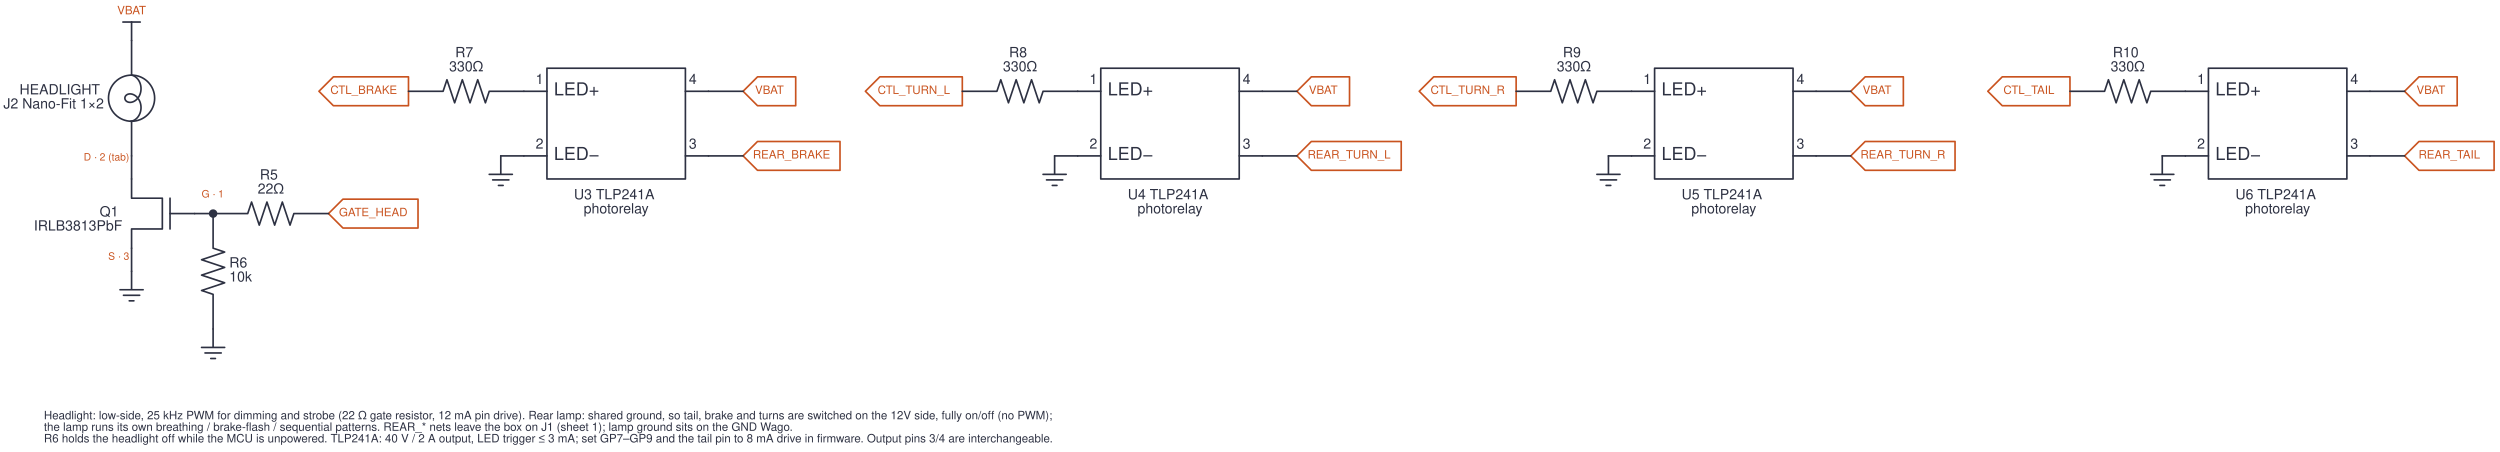
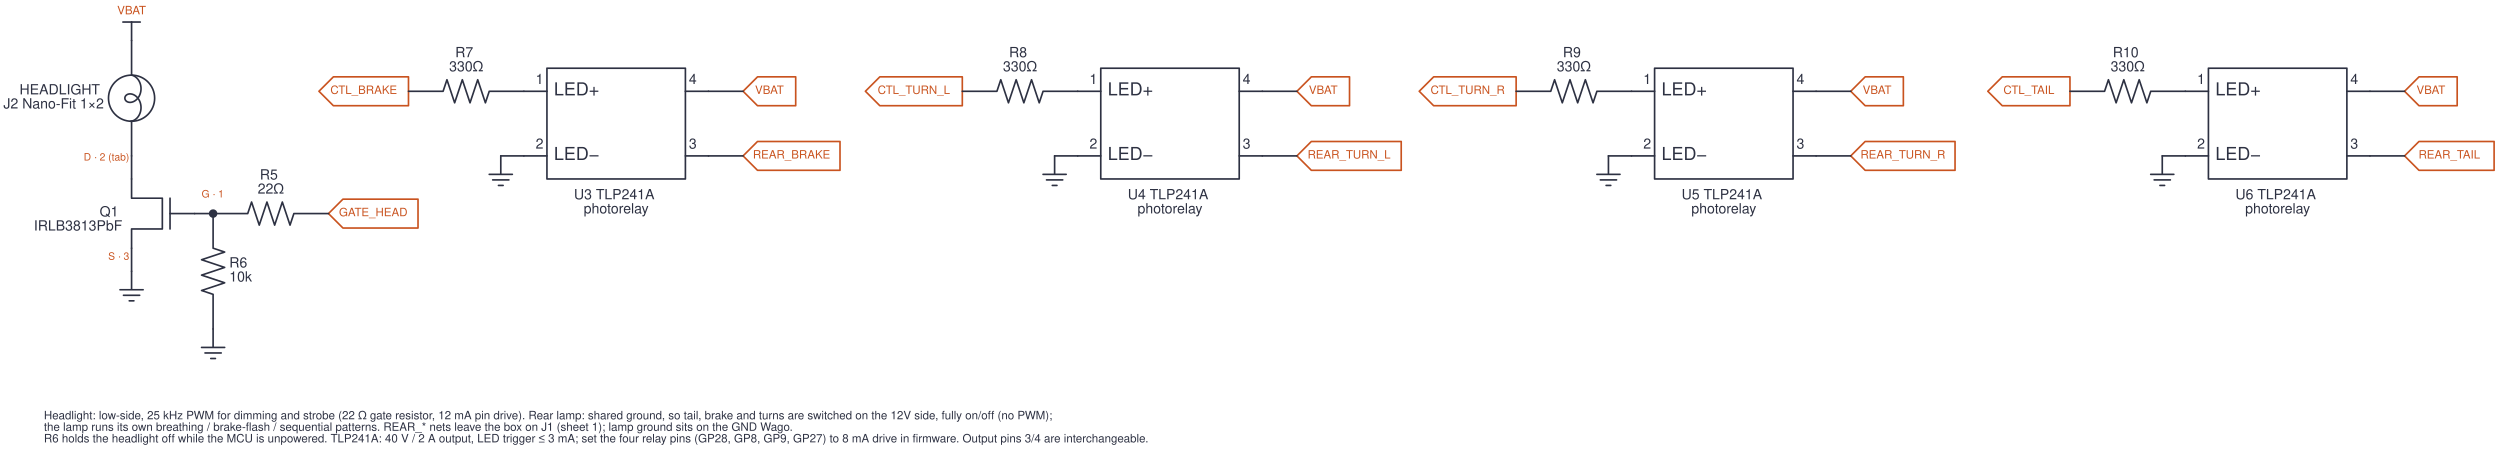
<svg xmlns="http://www.w3.org/2000/svg" xml:lang="en" height="352.1pt" width="1950.068pt" viewBox="-102.628 -103.6 1950.068 352.1" style="background-color:white;">
  <circle cx="-0" cy="-27" r="18" style="stroke:#2d3142;fill:none;stroke-width:1.3;stroke-dasharray:-;" />
  <polygon points="153.6,63 164.85,51.75 223.44,51.75 223.44,74.25 164.85,74.25 " style="stroke:#c9531f;fill:none;stroke-width:1.3;stroke-dasharray:-;stroke-linecap:round;stroke-linejoin:round;" />
  <polygon points="157.41,-43.65 216,-43.65 216,-21.15 157.41,-21.15 146.16,-32.4 " style="stroke:#c9531f;fill:none;stroke-width:1.3;stroke-dasharray:-;stroke-linecap:round;stroke-linejoin:round;" />
  <polygon points="477,-32.4 488.25,-43.65 518.04,-43.65 518.04,-21.15 488.25,-21.15 " style="stroke:#c9531f;fill:none;stroke-width:1.3;stroke-dasharray:-;stroke-linecap:round;stroke-linejoin:round;" />
  <polygon points="477,18 488.25,6.75 552.6,6.75 552.6,29.25 488.25,29.25 " style="stroke:#c9531f;fill:none;stroke-width:1.3;stroke-dasharray:-;stroke-linecap:round;stroke-linejoin:round;" />
  <polygon points="583.65,-43.65 648,-43.65 648,-21.15 583.65,-21.15 572.4,-32.4 " style="stroke:#c9531f;fill:none;stroke-width:1.3;stroke-dasharray:-;stroke-linecap:round;stroke-linejoin:round;" />
  <polygon points="909,-32.4 920.25,-43.65 950.04,-43.65 950.04,-21.15 920.25,-21.15 " style="stroke:#c9531f;fill:none;stroke-width:1.3;stroke-dasharray:-;stroke-linecap:round;stroke-linejoin:round;" />
  <polygon points="909,18 920.25,6.75 990.36,6.75 990.36,29.25 920.25,29.25 " style="stroke:#c9531f;fill:none;stroke-width:1.3;stroke-dasharray:-;stroke-linecap:round;stroke-linejoin:round;" />
  <polygon points="1015.65,-43.65 1080,-43.65 1080,-21.15 1015.65,-21.15 1004.4,-32.4 " style="stroke:#c9531f;fill:none;stroke-width:1.3;stroke-dasharray:-;stroke-linecap:round;stroke-linejoin:round;" />
  <polygon points="1341,-32.4 1352.25,-43.65 1382.04,-43.65 1382.04,-21.15 1352.25,-21.15 " style="stroke:#c9531f;fill:none;stroke-width:1.3;stroke-dasharray:-;stroke-linecap:round;stroke-linejoin:round;" />
  <polygon points="1341,18 1352.25,6.75 1422.36,6.75 1422.36,29.25 1352.25,29.25 " style="stroke:#c9531f;fill:none;stroke-width:1.3;stroke-dasharray:-;stroke-linecap:round;stroke-linejoin:round;" />
  <polygon points="1459.17,-43.65 1512,-43.65 1512,-21.15 1459.17,-21.15 1447.92,-32.4 " style="stroke:#c9531f;fill:none;stroke-width:1.3;stroke-dasharray:-;stroke-linecap:round;stroke-linejoin:round;" />
  <polygon points="1773,-32.4 1784.25,-43.65 1814.04,-43.65 1814.04,-21.15 1784.25,-21.15 " style="stroke:#c9531f;fill:none;stroke-width:1.3;stroke-dasharray:-;stroke-linecap:round;stroke-linejoin:round;" />
  <polygon points="1773,18 1784.25,6.75 1842.84,6.75 1842.84,29.25 1784.25,29.25 " style="stroke:#c9531f;fill:none;stroke-width:1.3;stroke-dasharray:-;stroke-linecap:round;stroke-linejoin:round;" />
  <path d="M 0.0,-72.0 L 0,-86.4" style="stroke:#2d3142;fill:none;stroke-width:1.3;stroke-dasharray:-;stroke-linecap:round;stroke-linejoin:round;" />
  <path d="M 0.0,-86.4 L -6.75,-86.4" style="stroke:#2d3142;fill:none;stroke-width:1.3;stroke-dasharray:-;stroke-linecap:round;stroke-linejoin:round;" />
  <path d="M 0.0,-86.4 L 6.75,-86.4" style="stroke:#2d3142;fill:none;stroke-width:1.3;stroke-dasharray:-;stroke-linecap:round;stroke-linejoin:round;" />
  <path d="M 0.0,-72.0 L -0,-45 L -0,-45 M -0,-9 L -0,-9 L -0,18" style="stroke:#2d3142;fill:none;stroke-width:1.3;stroke-dasharray:-;stroke-linecap:round;stroke-linejoin:round;" />
  <path d="M -4.9598195365467806e-15,-45.0 L 0.626,-44.844 L 1.256,-44.623 L 1.884,-44.336 L 2.505,-43.983 L 3.11,-43.566 L 3.696,-43.088 L 4.255,-42.549 L 4.782,-41.953 L 5.272,-41.305 L 5.721,-40.607 L 6.122,-39.865 L 6.473,-39.083 L 6.77,-38.268 L 7.01,-37.425 L 7.19,-36.559 L 7.309,-35.678 L 7.366,-34.788 L 7.359,-33.895 L 7.29,-33.006 L 7.158,-32.128 L 6.966,-31.266 L 6.714,-30.428 L 6.406,-29.619 L 6.045,-28.845 L 5.634,-28.112 L 5.177,-27.424 L 4.678,-26.785 L 4.144,-26.201 L 3.579,-25.674 L 2.989,-25.208 L 2.38,-24.804 L 1.758,-24.465 L 1.128,-24.191 L 0.499,-23.983 L -0.126,-23.84 L -0.738,-23.762 L -1.332,-23.747 L -1.902,-23.793 L -2.442,-23.897 L -2.947,-24.056 L -3.412,-24.265 L -3.832,-24.521 L -4.203,-24.817 L -4.521,-25.15 L -4.783,-25.514 L -4.986,-25.901 L -5.129,-26.307 L -5.21,-26.724 L -5.228,-27.147 L -5.183,-27.568 L -5.075,-27.981 L -4.906,-28.379 L -4.676,-28.757 L -4.39,-29.108 L -4.048,-29.426 L -3.656,-29.706 L -3.216,-29.942 L -2.733,-30.13 L -2.212,-30.265 L -1.659,-30.345 L -1.078,-30.364 L -0.475,-30.323 L 0.143,-30.217 L 0.77,-30.046 L 1.401,-29.809 L 2.028,-29.507 L 2.645,-29.14 L 3.247,-28.709 L 3.827,-28.216 L 4.379,-27.664 L 4.898,-27.056 L 5.379,-26.395 L 5.817,-25.687 L 6.207,-24.935 L 6.546,-24.145 L 6.83,-23.323 L 7.056,-22.474 L 7.223,-21.605 L 7.328,-20.721 L 7.37,-19.83 L 7.349,-18.937 L 7.265,-18.05 L 7.12,-17.175 L 6.913,-16.318 L 6.648,-15.486 L 6.328,-14.685 L 5.955,-13.92 L 5.532,-13.196 L 5.066,-12.519 L 4.559,-11.893 L 4.017,-11.322 L 3.446,-10.809 L 2.851,-10.356 L 2.238,-9.967 L 1.613,-9.643 L 0.983,-9.384 L 0.354,-9.191 L -0.268,-9.063 L -0.876,-9" style="stroke:#2d3142;fill:none;stroke-width:1.3;stroke-dasharray:-;stroke-linecap:round;stroke-linejoin:round;" />
  <path d="M -1.6532731788489267e-14,18.0 L -0,27 L -0,36" style="stroke:#2d3142;fill:none;stroke-width:1.3;stroke-dasharray:-;stroke-linecap:round;stroke-linejoin:round;" />
  <path d="M -1.983927814618712e-14,36.0 L -0,51 L 24,51 L 24,75 L -0,75 L -0,90" style="stroke:#2d3142;fill:none;stroke-width:1.3;stroke-dasharray:-;stroke-linecap:round;stroke-linejoin:round;" />
  <path d="M 30,51 L 30,75" style="stroke:#2d3142;fill:none;stroke-width:1.3;stroke-dasharray:-;stroke-linecap:round;stroke-linejoin:round;" />
  <path d="M 30,63.0 L 49.2,63" style="stroke:#2d3142;fill:none;stroke-width:1.3;stroke-dasharray:-;stroke-linecap:round;stroke-linejoin:round;" />
  <path d="M -1.983927814618712e-14,90.0 L -0,99 L -0,108" style="stroke:#2d3142;fill:none;stroke-width:1.3;stroke-dasharray:-;stroke-linecap:round;stroke-linejoin:round;" />
  <path d="M -2.314582450388497e-14,108.0 L -0,122.4 L -9,122.4 L 9,122.4 M -6.3,126.72 L 6.3,126.72 M -1.8,131.04 L 1.8,131.04" style="stroke:#2d3142;fill:none;stroke-width:1.3;stroke-dasharray:-;stroke-linecap:round;stroke-linejoin:round;" />
  <path d="M 49.2,63.0 L 56.4,63 L 63.6,63" style="stroke:#2d3142;fill:none;stroke-width:1.3;stroke-dasharray:-;stroke-linecap:round;stroke-linejoin:round;" />
  <path d="M 63.6,63.0 L 90.6,63 L 93.6,54 L 99.6,72 L 105.6,54 L 111.6,72 L 117.6,54 L 123.6,72 L 126.6,63 L 153.6,63" style="stroke:#2d3142;fill:none;stroke-width:1.3;stroke-dasharray:-;stroke-linecap:round;stroke-linejoin:round;" />
  <path d="M 63.6,63.0 L 63.6,90 L 72.6,93 L 54.6,99 L 72.6,105 L 54.6,111 L 72.6,117 L 54.6,123 L 63.6,126 L 63.6,153" style="stroke:#2d3142;fill:none;stroke-width:1.3;stroke-dasharray:-;stroke-linecap:round;stroke-linejoin:round;" />
  <path d="M 63.6,153.0 L 63.6,167.4 L 54.6,167.4 L 72.6,167.4 M 57.3,171.72 L 69.9,171.72 M 61.8,176.04 L 65.4,176.04" style="stroke:#2d3142;fill:none;stroke-width:1.3;stroke-dasharray:-;stroke-linecap:round;stroke-linejoin:round;" />
  <path d="M 324.0,36.0 L 432,36 L 432,-50.4 L 324,-50.4 L 324,36" style="stroke:#2d3142;fill:none;stroke-width:1.3;stroke-dasharray:-;stroke-linecap:round;stroke-linejoin:round;" />
  <path d="M 324.0,-32.4 L 306,-32.4" style="stroke:#2d3142;fill:none;stroke-width:1.3;stroke-dasharray:-;stroke-linecap:round;stroke-linejoin:round;" />
  <path d="M 324.0,18.0 L 306,18" style="stroke:#2d3142;fill:none;stroke-width:1.3;stroke-dasharray:-;stroke-linecap:round;stroke-linejoin:round;" />
  <path d="M 432.0,-32.4 L 450,-32.4" style="stroke:#2d3142;fill:none;stroke-width:1.3;stroke-dasharray:-;stroke-linecap:round;stroke-linejoin:round;" />
  <path d="M 432.0,18.0 L 450,18" style="stroke:#2d3142;fill:none;stroke-width:1.3;stroke-dasharray:-;stroke-linecap:round;stroke-linejoin:round;" />
  <path d="M 306.0,-32.4 L 279,-32.4 L 276,-23.4 L 270,-41.4 L 264,-23.4 L 258,-41.4 L 252,-23.4 L 246,-41.4 L 243,-32.4 L 216,-32.4" style="stroke:#2d3142;fill:none;stroke-width:1.3;stroke-dasharray:-;stroke-linecap:round;stroke-linejoin:round;" />
  <path d="M 306.0,18.0 L 297,18 L 288,18" style="stroke:#2d3142;fill:none;stroke-width:1.3;stroke-dasharray:-;stroke-linecap:round;stroke-linejoin:round;" />
  <path d="M 288.0,18 L 288,32.4 L 279,32.4 L 297,32.4 M 281.7,36.72 L 294.3,36.72 M 286.2,41.04 L 289.8,41.04" style="stroke:#2d3142;fill:none;stroke-width:1.3;stroke-dasharray:-;stroke-linecap:round;stroke-linejoin:round;" />
  <path d="M 450.0,-32.4 L 463.5,-32.4 L 477,-32.4" style="stroke:#2d3142;fill:none;stroke-width:1.3;stroke-dasharray:-;stroke-linecap:round;stroke-linejoin:round;" />
  <path d="M 450.0,18.0 L 463.5,18 L 477,18" style="stroke:#2d3142;fill:none;stroke-width:1.3;stroke-dasharray:-;stroke-linecap:round;stroke-linejoin:round;" />
  <path d="M 756.0,36.0 L 864,36 L 864,-50.4 L 756,-50.4 L 756,36" style="stroke:#2d3142;fill:none;stroke-width:1.3;stroke-dasharray:-;stroke-linecap:round;stroke-linejoin:round;" />
  <path d="M 756.0,-32.4 L 738,-32.4" style="stroke:#2d3142;fill:none;stroke-width:1.3;stroke-dasharray:-;stroke-linecap:round;stroke-linejoin:round;" />
  <path d="M 756.0,18.0 L 738,18" style="stroke:#2d3142;fill:none;stroke-width:1.3;stroke-dasharray:-;stroke-linecap:round;stroke-linejoin:round;" />
  <path d="M 864.0,-32.4 L 882,-32.4" style="stroke:#2d3142;fill:none;stroke-width:1.3;stroke-dasharray:-;stroke-linecap:round;stroke-linejoin:round;" />
  <path d="M 864.0,18.0 L 882,18" style="stroke:#2d3142;fill:none;stroke-width:1.3;stroke-dasharray:-;stroke-linecap:round;stroke-linejoin:round;" />
  <path d="M 738.0,-32.4 L 711,-32.4 L 708,-23.4 L 702,-41.4 L 696,-23.4 L 690,-41.4 L 684,-23.4 L 678,-41.4 L 675,-32.4 L 648,-32.4" style="stroke:#2d3142;fill:none;stroke-width:1.3;stroke-dasharray:-;stroke-linecap:round;stroke-linejoin:round;" />
  <path d="M 738.0,18.0 L 729,18 L 720,18" style="stroke:#2d3142;fill:none;stroke-width:1.3;stroke-dasharray:-;stroke-linecap:round;stroke-linejoin:round;" />
  <path d="M 720.0,18 L 720,32.4 L 711,32.4 L 729,32.4 M 713.7,36.72 L 726.3,36.72 M 718.2,41.04 L 721.8,41.04" style="stroke:#2d3142;fill:none;stroke-width:1.3;stroke-dasharray:-;stroke-linecap:round;stroke-linejoin:round;" />
  <path d="M 882.0,-32.4 L 895.5,-32.4 L 909,-32.4" style="stroke:#2d3142;fill:none;stroke-width:1.3;stroke-dasharray:-;stroke-linecap:round;stroke-linejoin:round;" />
  <path d="M 882.0,18.0 L 895.5,18 L 909,18" style="stroke:#2d3142;fill:none;stroke-width:1.3;stroke-dasharray:-;stroke-linecap:round;stroke-linejoin:round;" />
  <path d="M 1188.0,36.0 L 1296,36 L 1296,-50.4 L 1188,-50.4 L 1188,36" style="stroke:#2d3142;fill:none;stroke-width:1.3;stroke-dasharray:-;stroke-linecap:round;stroke-linejoin:round;" />
  <path d="M 1188.0,-32.4 L 1170,-32.4" style="stroke:#2d3142;fill:none;stroke-width:1.3;stroke-dasharray:-;stroke-linecap:round;stroke-linejoin:round;" />
  <path d="M 1188.0,18.0 L 1170,18" style="stroke:#2d3142;fill:none;stroke-width:1.3;stroke-dasharray:-;stroke-linecap:round;stroke-linejoin:round;" />
  <path d="M 1296.0,-32.4 L 1314,-32.4" style="stroke:#2d3142;fill:none;stroke-width:1.3;stroke-dasharray:-;stroke-linecap:round;stroke-linejoin:round;" />
  <path d="M 1296.0,18.0 L 1314,18" style="stroke:#2d3142;fill:none;stroke-width:1.3;stroke-dasharray:-;stroke-linecap:round;stroke-linejoin:round;" />
  <path d="M 1170.0,-32.4 L 1143,-32.4 L 1140,-23.4 L 1134,-41.4 L 1128,-23.4 L 1122,-41.4 L 1116,-23.4 L 1110,-41.4 L 1107,-32.4 L 1080,-32.4" style="stroke:#2d3142;fill:none;stroke-width:1.3;stroke-dasharray:-;stroke-linecap:round;stroke-linejoin:round;" />
  <path d="M 1170.0,18.0 L 1161,18 L 1152,18" style="stroke:#2d3142;fill:none;stroke-width:1.3;stroke-dasharray:-;stroke-linecap:round;stroke-linejoin:round;" />
  <path d="M 1152.0,18 L 1152,32.4 L 1143,32.4 L 1161,32.4 M 1145.7,36.72 L 1158.3,36.72 M 1150.2,41.04 L 1153.8,41.04" style="stroke:#2d3142;fill:none;stroke-width:1.3;stroke-dasharray:-;stroke-linecap:round;stroke-linejoin:round;" />
  <path d="M 1314.0,-32.4 L 1327.5,-32.4 L 1341,-32.4" style="stroke:#2d3142;fill:none;stroke-width:1.3;stroke-dasharray:-;stroke-linecap:round;stroke-linejoin:round;" />
  <path d="M 1314.0,18.0 L 1327.5,18 L 1341,18" style="stroke:#2d3142;fill:none;stroke-width:1.3;stroke-dasharray:-;stroke-linecap:round;stroke-linejoin:round;" />
  <path d="M 1620.0,36.0 L 1728,36 L 1728,-50.4 L 1620,-50.4 L 1620,36" style="stroke:#2d3142;fill:none;stroke-width:1.3;stroke-dasharray:-;stroke-linecap:round;stroke-linejoin:round;" />
  <path d="M 1620.0,-32.4 L 1602,-32.4" style="stroke:#2d3142;fill:none;stroke-width:1.3;stroke-dasharray:-;stroke-linecap:round;stroke-linejoin:round;" />
  <path d="M 1620.0,18.0 L 1602,18" style="stroke:#2d3142;fill:none;stroke-width:1.3;stroke-dasharray:-;stroke-linecap:round;stroke-linejoin:round;" />
  <path d="M 1728.0,-32.4 L 1746,-32.4" style="stroke:#2d3142;fill:none;stroke-width:1.3;stroke-dasharray:-;stroke-linecap:round;stroke-linejoin:round;" />
  <path d="M 1728.0,18.0 L 1746,18" style="stroke:#2d3142;fill:none;stroke-width:1.3;stroke-dasharray:-;stroke-linecap:round;stroke-linejoin:round;" />
  <path d="M 1602.0,-32.4 L 1575,-32.4 L 1572,-23.4 L 1566,-41.4 L 1560,-23.4 L 1554,-41.4 L 1548,-23.4 L 1542,-41.4 L 1539,-32.4 L 1512,-32.4" style="stroke:#2d3142;fill:none;stroke-width:1.3;stroke-dasharray:-;stroke-linecap:round;stroke-linejoin:round;" />
  <path d="M 1602.0,18.0 L 1593,18 L 1584,18" style="stroke:#2d3142;fill:none;stroke-width:1.3;stroke-dasharray:-;stroke-linecap:round;stroke-linejoin:round;" />
  <path d="M 1584.0,18 L 1584,32.4 L 1575,32.4 L 1593,32.4 M 1577.7,36.72 L 1590.3,36.72 M 1582.2,41.04 L 1585.8,41.04" style="stroke:#2d3142;fill:none;stroke-width:1.3;stroke-dasharray:-;stroke-linecap:round;stroke-linejoin:round;" />
  <path d="M 1746.0,-32.4 L 1759.5,-32.4 L 1773,-32.4" style="stroke:#2d3142;fill:none;stroke-width:1.3;stroke-dasharray:-;stroke-linecap:round;stroke-linejoin:round;" />
  <path d="M 1746.0,18.0 L 1759.5,18 L 1773,18" style="stroke:#2d3142;fill:none;stroke-width:1.3;stroke-dasharray:-;stroke-linecap:round;stroke-linejoin:round;" />
  <text x="0.0" y="-99.0" dominant-baseline="ideographic" fill="#c9531f" font-size="9" font-family="Geist, Helvetica, Arial, sans-serif" text-anchor="middle">
    <tspan x="0.0" dy="9">VBAT</tspan>
  </text>
  <text x="-21.6" y="-43.5" dominant-baseline="central" fill="#2d3142" font-size="11" font-family="Geist, Helvetica, Arial, sans-serif" text-anchor="end">
    <tspan x="-21.6" dy="11">HEADLIGHT</tspan>
    <tspan x="-21.6" dy="11">J2 Nano-Fit 1×2</tspan>
  </text>
  <text x="-7.2" y="57.2" dominant-baseline="ideographic" fill="#2d3142" font-size="11" font-family="Geist, Helvetica, Arial, sans-serif" text-anchor="end">
    <tspan x="-7.2" dy="11">Q1</tspan>
    <tspan x="-7.2" dy="11">IRLB3813PbF</tspan>
  </text>
  <text x="-1.8" y="11.8" dominant-baseline="central" fill="#c9531f" font-size="8" font-family="Geist, Helvetica, Arial, sans-serif" text-anchor="end">
    <tspan x="-1.8" dy="8">D · 2 (tab)</tspan>
  </text>
  <text x="-1.8" y="89.2" dominant-baseline="central" fill="#c9531f" font-size="8" font-family="Geist, Helvetica, Arial, sans-serif" text-anchor="end">
    <tspan x="-1.8" dy="8">S · 3</tspan>
  </text>
  <text x="54.6" y="40.6" dominant-baseline="central" fill="#c9531f" font-size="8" font-family="Geist, Helvetica, Arial, sans-serif" text-anchor="start">
    <tspan x="54.6" dy="8">G · 1</tspan>
  </text>
  <text x="108.6" y="28.4" dominant-baseline="ideographic" fill="#2d3142" font-size="11" font-family="Geist, Helvetica, Arial, sans-serif" text-anchor="middle">
    <tspan x="108.6" dy="11">R5</tspan>
    <tspan x="108.6" dy="11">22Ω</tspan>
  </text>
  <text x="188.52" y="54.0" dominant-baseline="central" fill="#c9531f" font-size="9" font-family="Geist, Helvetica, Arial, sans-serif" text-anchor="middle">
    <tspan x="188.52" dy="9">GATE_HEAD</tspan>
  </text>
  <text x="76.2" y="91.5" dominant-baseline="central" fill="#2d3142" font-size="11" font-family="Geist, Helvetica, Arial, sans-serif" text-anchor="start">
    <tspan x="76.2" dy="11">R6</tspan>
    <tspan x="76.2" dy="11">10k</tspan>
  </text>
  <text x="321.3" y="-46.1" dominant-baseline="ideographic" fill="#2d3142" font-size="11" font-family="Geist, Helvetica, Arial, sans-serif" text-anchor="end">
    <tspan x="321.3" dy="11">1</tspan>
  </text>
  <text x="329.4" y="-46.4" dominant-baseline="central" fill="#2d3142" font-size="14" font-family="Geist, Helvetica, Arial, sans-serif" text-anchor="start">
    <tspan x="329.4" dy="14">LED+</tspan>
  </text>
  <text x="321.3" y="4.3" dominant-baseline="ideographic" fill="#2d3142" font-size="11" font-family="Geist, Helvetica, Arial, sans-serif" text-anchor="end">
    <tspan x="321.3" dy="11">2</tspan>
  </text>
  <text x="329.4" y="4.0" dominant-baseline="central" fill="#2d3142" font-size="14" font-family="Geist, Helvetica, Arial, sans-serif" text-anchor="start">
    <tspan x="329.4" dy="14">LED−</tspan>
  </text>
  <text x="434.7" y="-46.1" dominant-baseline="ideographic" fill="#2d3142" font-size="11" font-family="Geist, Helvetica, Arial, sans-serif" text-anchor="start">
    <tspan x="434.7" dy="11">4</tspan>
  </text>
  <text x="434.7" y="4.3" dominant-baseline="ideographic" fill="#2d3142" font-size="11" font-family="Geist, Helvetica, Arial, sans-serif" text-anchor="start">
    <tspan x="434.7" dy="11">3</tspan>
  </text>
  <text x="378.0" y="35.8" dominant-baseline="hanging" fill="#2d3142" font-size="11" font-family="Geist, Helvetica, Arial, sans-serif" text-anchor="middle">
    <tspan x="378.0" dy="11">U3  TLP241A</tspan>
    <tspan x="378.0" dy="11">photorelay</tspan>
  </text>
  <text x="261.0" y="-67.0" dominant-baseline="ideographic" fill="#2d3142" font-size="11" font-family="Geist, Helvetica, Arial, sans-serif" text-anchor="middle">
    <tspan x="261.0" dy="11">R7</tspan>
    <tspan x="261.0" dy="11">330Ω</tspan>
  </text>
  <text x="181.08" y="-41.4" dominant-baseline="central" fill="#c9531f" font-size="9" font-family="Geist, Helvetica, Arial, sans-serif" text-anchor="middle">
    <tspan x="181.08" dy="9">CTL_BRAKE</tspan>
  </text>
  <text x="497.52" y="-41.4" dominant-baseline="central" fill="#c9531f" font-size="9" font-family="Geist, Helvetica, Arial, sans-serif" text-anchor="middle">
    <tspan x="497.52" dy="9">VBAT</tspan>
  </text>
  <text x="514.8" y="9.0" dominant-baseline="central" fill="#c9531f" font-size="9" font-family="Geist, Helvetica, Arial, sans-serif" text-anchor="middle">
    <tspan x="514.8" dy="9">REAR_BRAKE</tspan>
  </text>
  <text x="753.3" y="-46.1" dominant-baseline="ideographic" fill="#2d3142" font-size="11" font-family="Geist, Helvetica, Arial, sans-serif" text-anchor="end">
    <tspan x="753.3" dy="11">1</tspan>
  </text>
  <text x="761.4" y="-46.4" dominant-baseline="central" fill="#2d3142" font-size="14" font-family="Geist, Helvetica, Arial, sans-serif" text-anchor="start">
    <tspan x="761.4" dy="14">LED+</tspan>
  </text>
  <text x="753.3" y="4.3" dominant-baseline="ideographic" fill="#2d3142" font-size="11" font-family="Geist, Helvetica, Arial, sans-serif" text-anchor="end">
    <tspan x="753.3" dy="11">2</tspan>
  </text>
  <text x="761.4" y="4.0" dominant-baseline="central" fill="#2d3142" font-size="14" font-family="Geist, Helvetica, Arial, sans-serif" text-anchor="start">
    <tspan x="761.4" dy="14">LED−</tspan>
  </text>
  <text x="866.7" y="-46.1" dominant-baseline="ideographic" fill="#2d3142" font-size="11" font-family="Geist, Helvetica, Arial, sans-serif" text-anchor="start">
    <tspan x="866.7" dy="11">4</tspan>
  </text>
  <text x="866.7" y="4.3" dominant-baseline="ideographic" fill="#2d3142" font-size="11" font-family="Geist, Helvetica, Arial, sans-serif" text-anchor="start">
    <tspan x="866.7" dy="11">3</tspan>
  </text>
  <text x="810.0" y="35.8" dominant-baseline="hanging" fill="#2d3142" font-size="11" font-family="Geist, Helvetica, Arial, sans-serif" text-anchor="middle">
    <tspan x="810.0" dy="11">U4  TLP241A</tspan>
    <tspan x="810.0" dy="11">photorelay</tspan>
  </text>
  <text x="693.0" y="-67.0" dominant-baseline="ideographic" fill="#2d3142" font-size="11" font-family="Geist, Helvetica, Arial, sans-serif" text-anchor="middle">
    <tspan x="693.0" dy="11">R8</tspan>
    <tspan x="693.0" dy="11">330Ω</tspan>
  </text>
  <text x="610.2" y="-41.4" dominant-baseline="central" fill="#c9531f" font-size="9" font-family="Geist, Helvetica, Arial, sans-serif" text-anchor="middle">
    <tspan x="610.2" dy="9">CTL_TURN_L</tspan>
  </text>
  <text x="929.52" y="-41.4" dominant-baseline="central" fill="#c9531f" font-size="9" font-family="Geist, Helvetica, Arial, sans-serif" text-anchor="middle">
    <tspan x="929.52" dy="9">VBAT</tspan>
  </text>
  <text x="949.68" y="9.0" dominant-baseline="central" fill="#c9531f" font-size="9" font-family="Geist, Helvetica, Arial, sans-serif" text-anchor="middle">
    <tspan x="949.68" dy="9">REAR_TURN_L</tspan>
  </text>
  <text x="1185.3" y="-46.1" dominant-baseline="ideographic" fill="#2d3142" font-size="11" font-family="Geist, Helvetica, Arial, sans-serif" text-anchor="end">
    <tspan x="1185.3" dy="11">1</tspan>
  </text>
  <text x="1193.4" y="-46.4" dominant-baseline="central" fill="#2d3142" font-size="14" font-family="Geist, Helvetica, Arial, sans-serif" text-anchor="start">
    <tspan x="1193.4" dy="14">LED+</tspan>
  </text>
  <text x="1185.3" y="4.3" dominant-baseline="ideographic" fill="#2d3142" font-size="11" font-family="Geist, Helvetica, Arial, sans-serif" text-anchor="end">
    <tspan x="1185.3" dy="11">2</tspan>
  </text>
  <text x="1193.4" y="4.0" dominant-baseline="central" fill="#2d3142" font-size="14" font-family="Geist, Helvetica, Arial, sans-serif" text-anchor="start">
    <tspan x="1193.4" dy="14">LED−</tspan>
  </text>
  <text x="1298.7" y="-46.1" dominant-baseline="ideographic" fill="#2d3142" font-size="11" font-family="Geist, Helvetica, Arial, sans-serif" text-anchor="start">
    <tspan x="1298.7" dy="11">4</tspan>
  </text>
  <text x="1298.7" y="4.3" dominant-baseline="ideographic" fill="#2d3142" font-size="11" font-family="Geist, Helvetica, Arial, sans-serif" text-anchor="start">
    <tspan x="1298.7" dy="11">3</tspan>
  </text>
  <text x="1242.0" y="35.8" dominant-baseline="hanging" fill="#2d3142" font-size="11" font-family="Geist, Helvetica, Arial, sans-serif" text-anchor="middle">
    <tspan x="1242.0" dy="11">U5  TLP241A</tspan>
    <tspan x="1242.0" dy="11">photorelay</tspan>
  </text>
  <text x="1125.0" y="-67.0" dominant-baseline="ideographic" fill="#2d3142" font-size="11" font-family="Geist, Helvetica, Arial, sans-serif" text-anchor="middle">
    <tspan x="1125.0" dy="11">R9</tspan>
    <tspan x="1125.0" dy="11">330Ω</tspan>
  </text>
  <text x="1042.2" y="-41.4" dominant-baseline="central" fill="#c9531f" font-size="9" font-family="Geist, Helvetica, Arial, sans-serif" text-anchor="middle">
    <tspan x="1042.2" dy="9">CTL_TURN_R</tspan>
  </text>
  <text x="1361.52" y="-41.4" dominant-baseline="central" fill="#c9531f" font-size="9" font-family="Geist, Helvetica, Arial, sans-serif" text-anchor="middle">
    <tspan x="1361.52" dy="9">VBAT</tspan>
  </text>
  <text x="1381.68" y="9.0" dominant-baseline="central" fill="#c9531f" font-size="9" font-family="Geist, Helvetica, Arial, sans-serif" text-anchor="middle">
    <tspan x="1381.68" dy="9">REAR_TURN_R</tspan>
  </text>
  <text x="1617.3" y="-46.1" dominant-baseline="ideographic" fill="#2d3142" font-size="11" font-family="Geist, Helvetica, Arial, sans-serif" text-anchor="end">
    <tspan x="1617.3" dy="11">1</tspan>
  </text>
  <text x="1625.4" y="-46.4" dominant-baseline="central" fill="#2d3142" font-size="14" font-family="Geist, Helvetica, Arial, sans-serif" text-anchor="start">
    <tspan x="1625.4" dy="14">LED+</tspan>
  </text>
  <text x="1617.3" y="4.3" dominant-baseline="ideographic" fill="#2d3142" font-size="11" font-family="Geist, Helvetica, Arial, sans-serif" text-anchor="end">
    <tspan x="1617.3" dy="11">2</tspan>
  </text>
  <text x="1625.4" y="4.0" dominant-baseline="central" fill="#2d3142" font-size="14" font-family="Geist, Helvetica, Arial, sans-serif" text-anchor="start">
    <tspan x="1625.4" dy="14">LED−</tspan>
  </text>
  <text x="1730.7" y="-46.1" dominant-baseline="ideographic" fill="#2d3142" font-size="11" font-family="Geist, Helvetica, Arial, sans-serif" text-anchor="start">
    <tspan x="1730.7" dy="11">4</tspan>
  </text>
  <text x="1730.7" y="4.3" dominant-baseline="ideographic" fill="#2d3142" font-size="11" font-family="Geist, Helvetica, Arial, sans-serif" text-anchor="start">
    <tspan x="1730.7" dy="11">3</tspan>
  </text>
  <text x="1674.0" y="35.8" dominant-baseline="hanging" fill="#2d3142" font-size="11" font-family="Geist, Helvetica, Arial, sans-serif" text-anchor="middle">
    <tspan x="1674.0" dy="11">U6  TLP241A</tspan>
    <tspan x="1674.0" dy="11">photorelay</tspan>
  </text>
  <text x="1557.0" y="-67.0" dominant-baseline="ideographic" fill="#2d3142" font-size="11" font-family="Geist, Helvetica, Arial, sans-serif" text-anchor="middle">
    <tspan x="1557.0" dy="11">R10</tspan>
    <tspan x="1557.0" dy="11">330Ω</tspan>
  </text>
  <text x="1479.96" y="-41.4" dominant-baseline="central" fill="#c9531f" font-size="9" font-family="Geist, Helvetica, Arial, sans-serif" text-anchor="middle">
    <tspan x="1479.96" dy="9">CTL_TAIL</tspan>
  </text>
  <text x="1793.52" y="-41.4" dominant-baseline="central" fill="#c9531f" font-size="9" font-family="Geist, Helvetica, Arial, sans-serif" text-anchor="middle">
    <tspan x="1793.52" dy="9">VBAT</tspan>
  </text>
  <text x="1807.92" y="9.0" dominant-baseline="central" fill="#c9531f" font-size="9" font-family="Geist, Helvetica, Arial, sans-serif" text-anchor="middle">
    <tspan x="1807.92" dy="9">REAR_TAIL</tspan>
  </text>
  <text x="-68.4" y="212.4" dominant-baseline="central" fill="#2d3142" font-size="9" font-family="Geist, Helvetica, Arial, sans-serif" text-anchor="start">
    <tspan x="-68.4" dy="9">Headlight: low-side, 25 kHz PWM for dimming and strobe (22 Ω gate resistor, 12 mA pin drive). Rear lamp: shared ground, so tail, brake and turns are switched on the 12V side, fully on/off (no PWM);</tspan>
    <tspan x="-68.4" dy="9">the lamp runs its own breathing / brake-flash / sequential patterns. REAR_* nets leave the box on J1 (sheet 1); lamp ground sits on the GND Wago.</tspan>
-     <tspan x="-68.4" dy="9">R6 holds the headlight off while the MCU is unpowered. TLP241A: 40 V / 2 A output, LED trigger ≤ 3 mA; set GP7–GP9 and the tail pin to 8 mA drive in firmware. Output pins 3/4 are interchangeable.</tspan>
+     <tspan x="-68.4" dy="9">R6 holds the headlight off while the MCU is unpowered. TLP241A: 40 V / 2 A output, LED trigger ≤ 3 mA; set the four relay pins (GP28, GP8, GP9, GP27) to 8 mA drive in firmware. Output pins 3/4 are interchangeable.</tspan>
  </text>
  <circle cx="63.6" cy="63" r="2.7" style="stroke:#2d3142;fill:#2d3142;stroke-width:1.3;stroke-dasharray:-;" />
</svg>
